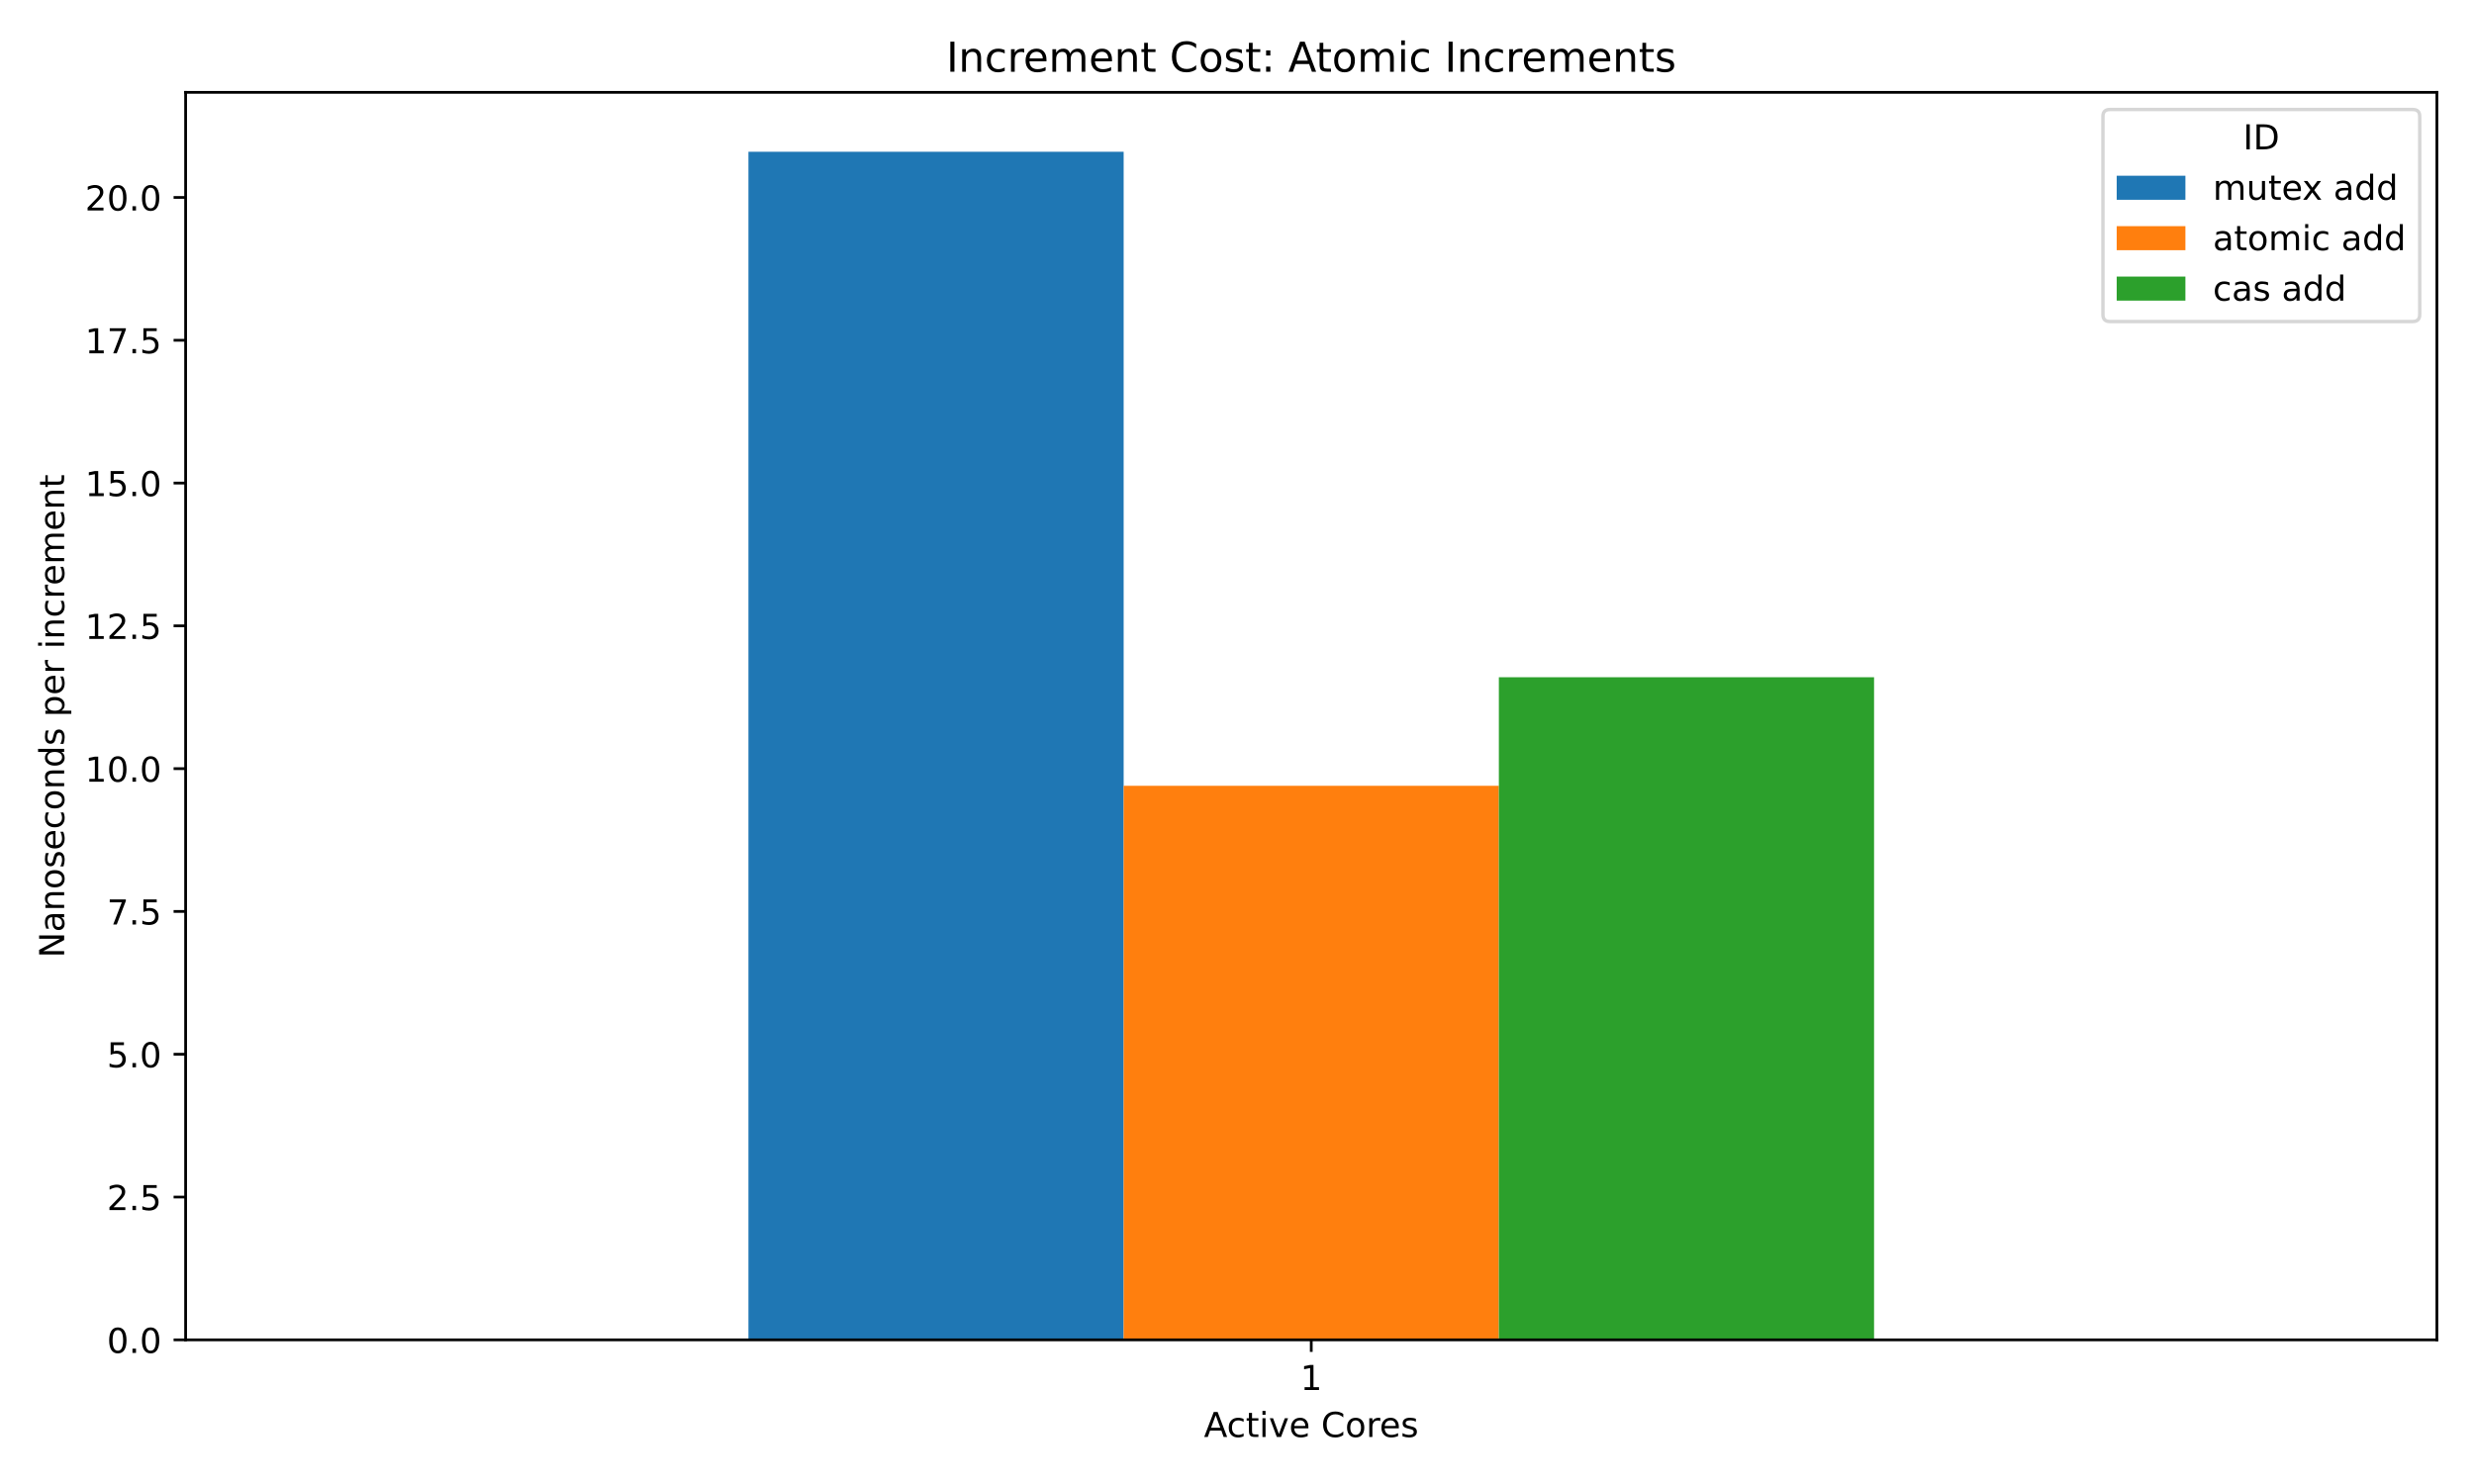
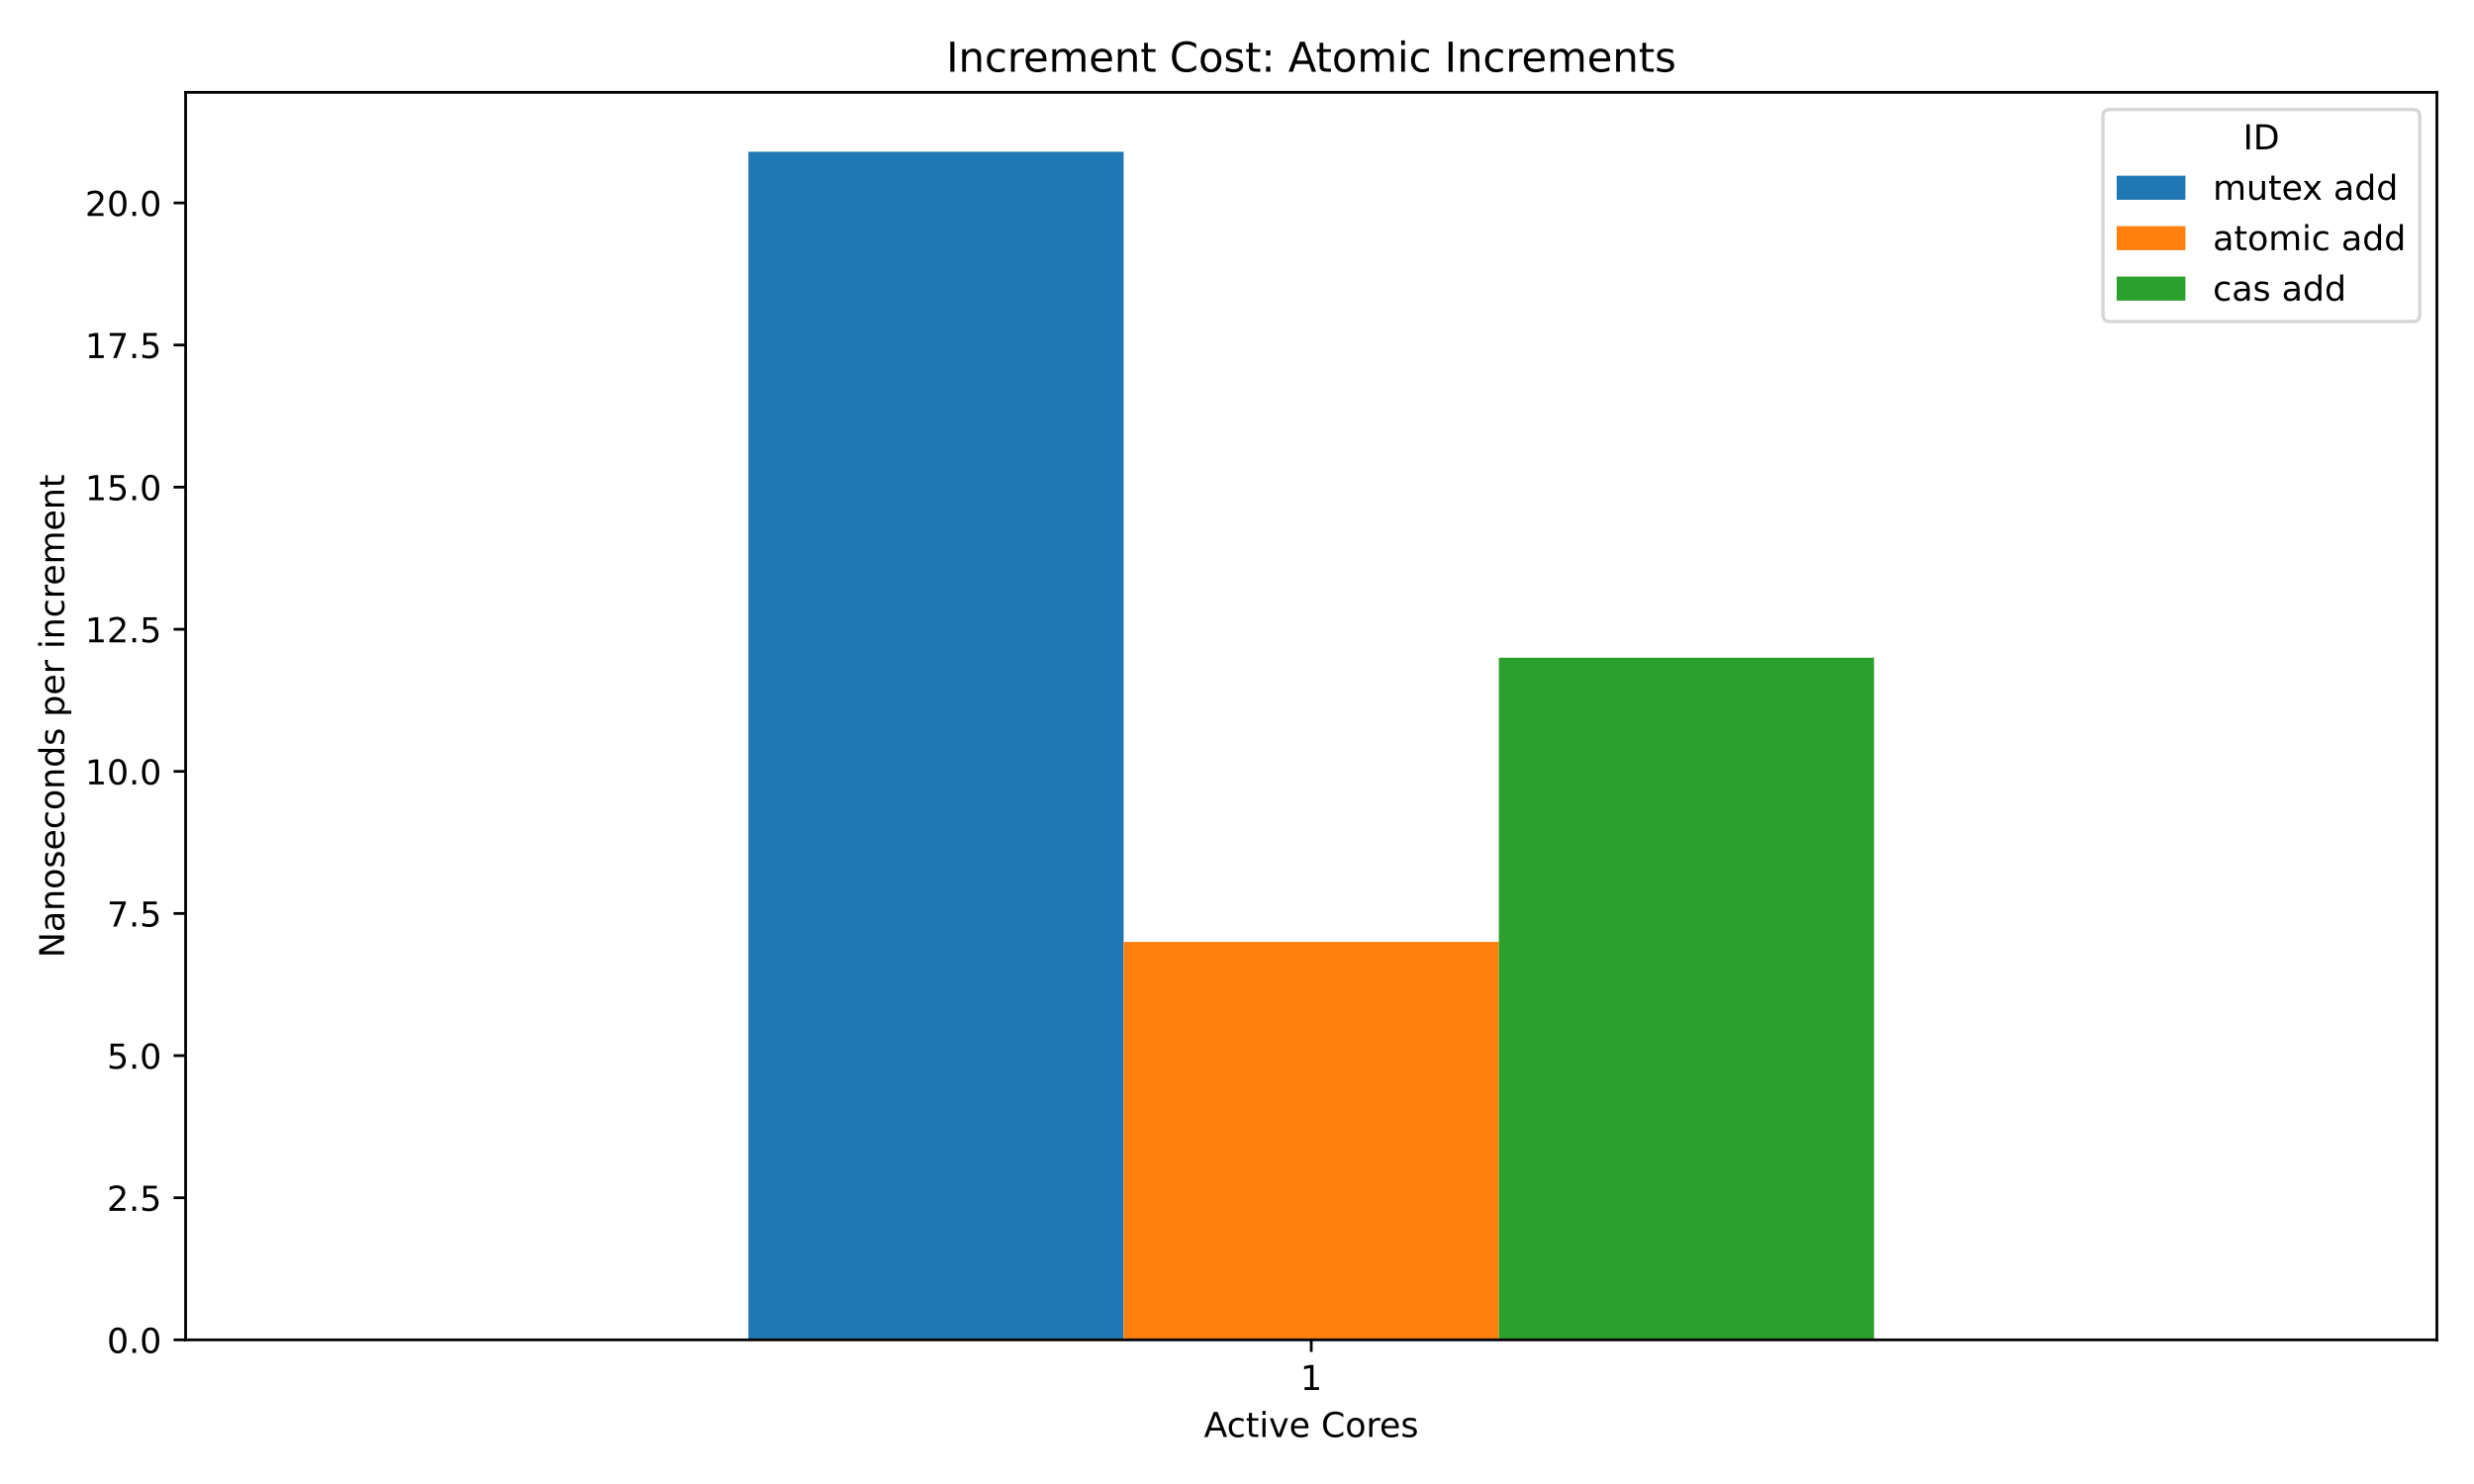
<svg xmlns="http://www.w3.org/2000/svg" xmlns:xlink="http://www.w3.org/1999/xlink" height="432pt" version="1.1" viewBox="0 0 720 432" width="720pt">
  <defs>
    <style type="text/css">
*{stroke-linecap:butt;stroke-linejoin:round;}
  </style>
  </defs>
  <g id="figure_1">
    <g id="patch_1">
      <path d="M 0 432  L 720 432  L 720 0  L 0 0  z " style="fill:#ffffff;" />
    </g>
    <g id="axes_1">
      <g id="patch_2">
        <path d="M 54.02 390.04  L 709.2 390.04  L 709.2 26.88  L 54.02 26.88  z " style="fill:#ffffff;" />
      </g>
      <g id="patch_3">
        <path clip-path="url(#pf8bfffae62)" d="M 217.815 390.04  L 327.012 390.04  L 327.012 44.173  L 217.815 44.173  z " style="fill:#1f77b4;" />
      </g>
      <g id="patch_4">
-         <path clip-path="url(#pf8bfffae62)" d="M 327.012 390.04  L 436.208 390.04  L 436.208 228.746  L 327.012 228.746  z " style="fill:#ff7f0e;" />
+         <path clip-path="url(#pf8bfffae62)" d="M 327.012 390.04  L 436.208 390.04  L 436.208 274.199  L 327.012 274.199  z " style="fill:#ff7f0e;" />
      </g>
      <g id="patch_5">
-         <path clip-path="url(#pf8bfffae62)" d="M 436.208 390.04  L 545.405 390.04  L 545.405 197.153  L 436.208 197.153  z " style="fill:#2ca02c;" />
+         <path clip-path="url(#pf8bfffae62)" d="M 436.208 390.04  L 545.405 390.04  L 545.405 191.456  L 436.208 191.456  z " style="fill:#2ca02c;" />
      </g>
      <g id="matplotlib.axis_1">
        <g id="xtick_1">
          <g id="line2d_1">
            <defs>
              <path d="M 0 0  L 0 3.5  " id="mfc518bbc66" style="stroke:#000000;stroke-width:0.8;" />
            </defs>
            <g>
              <use style="stroke:#000000;stroke-width:0.8;" x="381.61" xlink:href="#mfc518bbc66" y="390.04" />
            </g>
          </g>
          <g id="text_1">
            <defs>
              <path d="M 12.406 8.297  L 28.516 8.297  L 28.516 63.922  L 10.984 60.406  L 10.984 69.391  L 28.422 72.906  L 38.281 72.906  L 38.281 8.297  L 54.391 8.297  L 54.391 0  L 12.406 0  z " id="DejaVuSans-49" />
            </defs>
            <g transform="translate(378.4287 404.6384)scale(0.1 -0.1)">
              <use xlink:href="#DejaVuSans-49" />
            </g>
          </g>
        </g>
        <g id="text_2">
          <defs>
            <path d="M 34.188 63.188  L 20.797 26.906  L 47.609 26.906  z M 28.609 72.906  L 39.797 72.906  L 67.578 0  L 57.328 0  L 50.688 18.703  L 17.828 18.703  L 11.188 0  L 0.781 0  z " id="DejaVuSans-65" />
            <path d="M 48.781 52.594  L 48.781 44.188  Q 44.969 46.297 41.141 47.344  Q 37.312 48.391 33.406 48.391  Q 24.656 48.391 19.812 42.844  Q 14.984 37.312 14.984 27.297  Q 14.984 17.281 19.812 11.734  Q 24.656 6.203 33.406 6.203  Q 37.312 6.203 41.141 7.25  Q 44.969 8.297 48.781 10.406  L 48.781 2.094  Q 45.016 0.344 40.984 -0.531  Q 36.969 -1.422 32.422 -1.422  Q 20.062 -1.422 12.781 6.344  Q 5.516 14.109 5.516 27.297  Q 5.516 40.672 12.859 48.328  Q 20.219 56 33.016 56  Q 37.156 56 41.109 55.141  Q 45.062 54.297 48.781 52.594  z " id="DejaVuSans-99" />
            <path d="M 18.312 70.219  L 18.312 54.688  L 36.812 54.688  L 36.812 47.703  L 18.312 47.703  L 18.312 18.016  Q 18.312 11.328 20.141 9.422  Q 21.969 7.516 27.594 7.516  L 36.812 7.516  L 36.812 0  L 27.594 0  Q 17.188 0 13.234 3.875  Q 9.281 7.766 9.281 18.016  L 9.281 47.703  L 2.688 47.703  L 2.688 54.688  L 9.281 54.688  L 9.281 70.219  z " id="DejaVuSans-116" />
            <path d="M 9.422 54.688  L 18.406 54.688  L 18.406 0  L 9.422 0  z M 9.422 75.984  L 18.406 75.984  L 18.406 64.594  L 9.422 64.594  z " id="DejaVuSans-105" />
            <path d="M 2.984 54.688  L 12.5 54.688  L 29.594 8.797  L 46.688 54.688  L 56.203 54.688  L 35.688 0  L 23.484 0  z " id="DejaVuSans-118" />
            <path d="M 56.203 29.594  L 56.203 25.203  L 14.891 25.203  Q 15.484 15.922 20.484 11.062  Q 25.484 6.203 34.422 6.203  Q 39.594 6.203 44.453 7.469  Q 49.312 8.734 54.109 11.281  L 54.109 2.781  Q 49.266 0.734 44.188 -0.344  Q 39.109 -1.422 33.891 -1.422  Q 20.797 -1.422 13.156 6.188  Q 5.516 13.812 5.516 26.812  Q 5.516 40.234 12.766 48.109  Q 20.016 56 32.328 56  Q 43.359 56 49.781 48.891  Q 56.203 41.797 56.203 29.594  z M 47.219 32.234  Q 47.125 39.594 43.094 43.984  Q 39.062 48.391 32.422 48.391  Q 24.906 48.391 20.391 44.141  Q 15.875 39.891 15.188 32.172  z " id="DejaVuSans-101" />
            <path id="DejaVuSans-32" />
            <path d="M 64.406 67.281  L 64.406 56.891  Q 59.422 61.531 53.781 63.812  Q 48.141 66.109 41.797 66.109  Q 29.297 66.109 22.656 58.469  Q 16.016 50.828 16.016 36.375  Q 16.016 21.969 22.656 14.328  Q 29.297 6.688 41.797 6.688  Q 48.141 6.688 53.781 8.984  Q 59.422 11.281 64.406 15.922  L 64.406 5.609  Q 59.234 2.094 53.438 0.328  Q 47.656 -1.422 41.219 -1.422  Q 24.656 -1.422 15.125 8.703  Q 5.609 18.844 5.609 36.375  Q 5.609 53.953 15.125 64.078  Q 24.656 74.219 41.219 74.219  Q 47.75 74.219 53.531 72.484  Q 59.328 70.75 64.406 67.281  z " id="DejaVuSans-67" />
            <path d="M 30.609 48.391  Q 23.391 48.391 19.188 42.75  Q 14.984 37.109 14.984 27.297  Q 14.984 17.484 19.156 11.844  Q 23.344 6.203 30.609 6.203  Q 37.797 6.203 41.984 11.859  Q 46.188 17.531 46.188 27.297  Q 46.188 37.016 41.984 42.703  Q 37.797 48.391 30.609 48.391  z M 30.609 56  Q 42.328 56 49.016 48.375  Q 55.719 40.766 55.719 27.297  Q 55.719 13.875 49.016 6.219  Q 42.328 -1.422 30.609 -1.422  Q 18.844 -1.422 12.172 6.219  Q 5.516 13.875 5.516 27.297  Q 5.516 40.766 12.172 48.375  Q 18.844 56 30.609 56  z " id="DejaVuSans-111" />
            <path d="M 41.109 46.297  Q 39.594 47.172 37.812 47.578  Q 36.031 48 33.891 48  Q 26.266 48 22.188 43.047  Q 18.109 38.094 18.109 28.812  L 18.109 0  L 9.078 0  L 9.078 54.688  L 18.109 54.688  L 18.109 46.188  Q 20.953 51.172 25.484 53.578  Q 30.031 56 36.531 56  Q 37.453 56 38.578 55.875  Q 39.703 55.766 41.062 55.516  z " id="DejaVuSans-114" />
            <path d="M 44.281 53.078  L 44.281 44.578  Q 40.484 46.531 36.375 47.5  Q 32.281 48.484 27.875 48.484  Q 21.188 48.484 17.844 46.438  Q 14.5 44.391 14.5 40.281  Q 14.5 37.156 16.891 35.375  Q 19.281 33.594 26.516 31.984  L 29.594 31.297  Q 39.156 29.25 43.188 25.516  Q 47.219 21.781 47.219 15.094  Q 47.219 7.469 41.188 3.016  Q 35.156 -1.422 24.609 -1.422  Q 20.219 -1.422 15.453 -0.562  Q 10.688 0.297 5.422 2  L 5.422 11.281  Q 10.406 8.688 15.234 7.391  Q 20.062 6.109 24.812 6.109  Q 31.156 6.109 34.562 8.281  Q 37.984 10.453 37.984 14.406  Q 37.984 18.062 35.516 20.016  Q 33.062 21.969 24.703 23.781  L 21.578 24.516  Q 13.234 26.266 9.516 29.906  Q 5.812 33.547 5.812 39.891  Q 5.812 47.609 11.281 51.797  Q 16.75 56 26.812 56  Q 31.781 56 36.172 55.266  Q 40.578 54.547 44.281 53.078  z " id="DejaVuSans-115" />
          </defs>
          <g transform="translate(350.3788 418.3166)scale(0.1 -0.1)">
            <use xlink:href="#DejaVuSans-65" />
            <use x="66.658" xlink:href="#DejaVuSans-99" />
            <use x="121.639" xlink:href="#DejaVuSans-116" />
            <use x="160.848" xlink:href="#DejaVuSans-105" />
            <use x="188.631" xlink:href="#DejaVuSans-118" />
            <use x="247.811" xlink:href="#DejaVuSans-101" />
            <use x="309.334" xlink:href="#DejaVuSans-32" />
            <use x="341.121" xlink:href="#DejaVuSans-67" />
            <use x="410.945" xlink:href="#DejaVuSans-111" />
            <use x="472.127" xlink:href="#DejaVuSans-114" />
            <use x="510.99" xlink:href="#DejaVuSans-101" />
            <use x="572.514" xlink:href="#DejaVuSans-115" />
          </g>
        </g>
      </g>
      <g id="matplotlib.axis_2">
        <g id="ytick_1">
          <g id="line2d_2">
            <defs>
              <path d="M 0 0  L -3.5 0  " id="m3a24eacd0e" style="stroke:#000000;stroke-width:0.8;" />
            </defs>
            <g>
              <use style="stroke:#000000;stroke-width:0.8;" x="54.02" xlink:href="#m3a24eacd0e" y="390.04" />
            </g>
          </g>
          <g id="text_3">
            <defs>
              <path d="M 31.781 66.406  Q 24.172 66.406 20.328 58.906  Q 16.5 51.422 16.5 36.375  Q 16.5 21.391 20.328 13.891  Q 24.172 6.391 31.781 6.391  Q 39.453 6.391 43.281 13.891  Q 47.125 21.391 47.125 36.375  Q 47.125 51.422 43.281 58.906  Q 39.453 66.406 31.781 66.406  z M 31.781 74.219  Q 44.047 74.219 50.516 64.516  Q 56.984 54.828 56.984 36.375  Q 56.984 17.969 50.516 8.266  Q 44.047 -1.422 31.781 -1.422  Q 19.531 -1.422 13.062 8.266  Q 6.594 17.969 6.594 36.375  Q 6.594 54.828 13.062 64.516  Q 19.531 74.219 31.781 74.219  z " id="DejaVuSans-48" />
              <path d="M 10.688 12.406  L 21 12.406  L 21 0  L 10.688 0  z " id="DejaVuSans-46" />
            </defs>
            <g transform="translate(31.11688 393.8392)scale(0.1 -0.1)">
              <use xlink:href="#DejaVuSans-48" />
              <use x="63.623" xlink:href="#DejaVuSans-46" />
              <use x="95.41" xlink:href="#DejaVuSans-48" />
            </g>
          </g>
        </g>
        <g id="ytick_2">
          <g id="line2d_3">
            <g>
-               <use style="stroke:#000000;stroke-width:0.8;" x="54.02" xlink:href="#m3a24eacd0e" y="348.469" />
+               <use style="stroke:#000000;stroke-width:0.8;" x="54.02" xlink:href="#m3a24eacd0e" y="348.668" />
            </g>
          </g>
          <g id="text_4">
            <defs>
              <path d="M 19.188 8.297  L 53.609 8.297  L 53.609 0  L 7.328 0  L 7.328 8.297  Q 12.938 14.109 22.625 23.891  Q 32.328 33.688 34.812 36.531  Q 39.547 41.844 41.422 45.531  Q 43.312 49.219 43.312 52.781  Q 43.312 58.594 39.234 62.25  Q 35.156 65.922 28.609 65.922  Q 23.969 65.922 18.812 64.312  Q 13.672 62.703 7.812 59.422  L 7.812 69.391  Q 13.766 71.781 18.938 73  Q 24.125 74.219 28.422 74.219  Q 39.75 74.219 46.484 68.547  Q 53.219 62.891 53.219 53.422  Q 53.219 48.922 51.531 44.891  Q 49.859 40.875 45.406 35.406  Q 44.188 33.984 37.641 27.219  Q 31.109 20.453 19.188 8.297  z " id="DejaVuSans-50" />
              <path d="M 10.797 72.906  L 49.516 72.906  L 49.516 64.594  L 19.828 64.594  L 19.828 46.734  Q 21.969 47.469 24.109 47.828  Q 26.266 48.188 28.422 48.188  Q 40.625 48.188 47.75 41.5  Q 54.891 34.812 54.891 23.391  Q 54.891 11.625 47.562 5.094  Q 40.234 -1.422 26.906 -1.422  Q 22.312 -1.422 17.547 -0.641  Q 12.797 0.141 7.719 1.703  L 7.719 11.625  Q 12.109 9.234 16.797 8.062  Q 21.484 6.891 26.703 6.891  Q 35.156 6.891 40.078 11.328  Q 45.016 15.766 45.016 23.391  Q 45.016 31 40.078 35.438  Q 35.156 39.891 26.703 39.891  Q 22.75 39.891 18.812 39.016  Q 14.891 38.141 10.797 36.281  z " id="DejaVuSans-53" />
            </defs>
-             <g transform="translate(31.11688 352.2687)scale(0.1 -0.1)">
+             <g transform="translate(31.11688 352.4676)scale(0.1 -0.1)">
              <use xlink:href="#DejaVuSans-50" />
              <use x="63.623" xlink:href="#DejaVuSans-46" />
              <use x="95.41" xlink:href="#DejaVuSans-53" />
            </g>
          </g>
        </g>
        <g id="ytick_3">
          <g id="line2d_4">
            <g>
-               <use style="stroke:#000000;stroke-width:0.8;" x="54.02" xlink:href="#m3a24eacd0e" y="306.899" />
+               <use style="stroke:#000000;stroke-width:0.8;" x="54.02" xlink:href="#m3a24eacd0e" y="307.297" />
            </g>
          </g>
          <g id="text_5">
-             <g transform="translate(31.11688 310.6982)scale(0.1 -0.1)">
+             <g transform="translate(31.11688 311.096)scale(0.1 -0.1)">
              <use xlink:href="#DejaVuSans-53" />
              <use x="63.623" xlink:href="#DejaVuSans-46" />
              <use x="95.41" xlink:href="#DejaVuSans-48" />
            </g>
          </g>
        </g>
        <g id="ytick_4">
          <g id="line2d_5">
            <g>
-               <use style="stroke:#000000;stroke-width:0.8;" x="54.02" xlink:href="#m3a24eacd0e" y="265.328" />
+               <use style="stroke:#000000;stroke-width:0.8;" x="54.02" xlink:href="#m3a24eacd0e" y="265.925" />
            </g>
          </g>
          <g id="text_6">
            <defs>
              <path d="M 8.203 72.906  L 55.078 72.906  L 55.078 68.703  L 28.609 0  L 18.312 0  L 43.219 64.594  L 8.203 64.594  z " id="DejaVuSans-55" />
            </defs>
-             <g transform="translate(31.11688 269.1277)scale(0.1 -0.1)">
+             <g transform="translate(31.11688 269.7244)scale(0.1 -0.1)">
              <use xlink:href="#DejaVuSans-55" />
              <use x="63.623" xlink:href="#DejaVuSans-46" />
              <use x="95.41" xlink:href="#DejaVuSans-53" />
            </g>
          </g>
        </g>
        <g id="ytick_5">
          <g id="line2d_6">
            <g>
-               <use style="stroke:#000000;stroke-width:0.8;" x="54.02" xlink:href="#m3a24eacd0e" y="223.758" />
+               <use style="stroke:#000000;stroke-width:0.8;" x="54.02" xlink:href="#m3a24eacd0e" y="224.554" />
            </g>
          </g>
          <g id="text_7">
-             <g transform="translate(24.75437 227.5572)scale(0.1 -0.1)">
+             <g transform="translate(24.75437 228.3528)scale(0.1 -0.1)">
              <use xlink:href="#DejaVuSans-49" />
              <use x="63.623" xlink:href="#DejaVuSans-48" />
              <use x="127.246" xlink:href="#DejaVuSans-46" />
              <use x="159.033" xlink:href="#DejaVuSans-48" />
            </g>
          </g>
        </g>
        <g id="ytick_6">
          <g id="line2d_7">
            <g>
-               <use style="stroke:#000000;stroke-width:0.8;" x="54.02" xlink:href="#m3a24eacd0e" y="182.187" />
+               <use style="stroke:#000000;stroke-width:0.8;" x="54.02" xlink:href="#m3a24eacd0e" y="183.182" />
            </g>
          </g>
          <g id="text_8">
-             <g transform="translate(24.75437 185.9867)scale(0.1 -0.1)">
+             <g transform="translate(24.75437 186.9812)scale(0.1 -0.1)">
              <use xlink:href="#DejaVuSans-49" />
              <use x="63.623" xlink:href="#DejaVuSans-50" />
              <use x="127.246" xlink:href="#DejaVuSans-46" />
              <use x="159.033" xlink:href="#DejaVuSans-53" />
            </g>
          </g>
        </g>
        <g id="ytick_7">
          <g id="line2d_8">
            <g>
-               <use style="stroke:#000000;stroke-width:0.8;" x="54.02" xlink:href="#m3a24eacd0e" y="140.617" />
+               <use style="stroke:#000000;stroke-width:0.8;" x="54.02" xlink:href="#m3a24eacd0e" y="141.81" />
            </g>
          </g>
          <g id="text_9">
-             <g transform="translate(24.75437 144.4161)scale(0.1 -0.1)">
+             <g transform="translate(24.75437 145.6096)scale(0.1 -0.1)">
              <use xlink:href="#DejaVuSans-49" />
              <use x="63.623" xlink:href="#DejaVuSans-53" />
              <use x="127.246" xlink:href="#DejaVuSans-46" />
              <use x="159.033" xlink:href="#DejaVuSans-48" />
            </g>
          </g>
        </g>
        <g id="ytick_8">
          <g id="line2d_9">
            <g>
-               <use style="stroke:#000000;stroke-width:0.8;" x="54.02" xlink:href="#m3a24eacd0e" y="99.046" />
+               <use style="stroke:#000000;stroke-width:0.8;" x="54.02" xlink:href="#m3a24eacd0e" y="100.439" />
            </g>
          </g>
          <g id="text_10">
-             <g transform="translate(24.75437 102.8456)scale(0.1 -0.1)">
+             <g transform="translate(24.75437 104.2379)scale(0.1 -0.1)">
              <use xlink:href="#DejaVuSans-49" />
              <use x="63.623" xlink:href="#DejaVuSans-55" />
              <use x="127.246" xlink:href="#DejaVuSans-46" />
              <use x="159.033" xlink:href="#DejaVuSans-53" />
            </g>
          </g>
        </g>
        <g id="ytick_9">
          <g id="line2d_10">
            <g>
-               <use style="stroke:#000000;stroke-width:0.8;" x="54.02" xlink:href="#m3a24eacd0e" y="57.476" />
+               <use style="stroke:#000000;stroke-width:0.8;" x="54.02" xlink:href="#m3a24eacd0e" y="59.067" />
            </g>
          </g>
          <g id="text_11">
-             <g transform="translate(24.75437 61.27512)scale(0.1 -0.1)">
+             <g transform="translate(24.75437 62.86633)scale(0.1 -0.1)">
              <use xlink:href="#DejaVuSans-50" />
              <use x="63.623" xlink:href="#DejaVuSans-48" />
              <use x="127.246" xlink:href="#DejaVuSans-46" />
              <use x="159.033" xlink:href="#DejaVuSans-48" />
            </g>
          </g>
        </g>
        <g id="text_12">
          <defs>
            <path d="M 9.812 72.906  L 23.094 72.906  L 55.422 11.922  L 55.422 72.906  L 64.984 72.906  L 64.984 0  L 51.703 0  L 19.391 60.984  L 19.391 0  L 9.812 0  z " id="DejaVuSans-78" />
            <path d="M 34.281 27.484  Q 23.391 27.484 19.188 25  Q 14.984 22.516 14.984 16.5  Q 14.984 11.719 18.141 8.906  Q 21.297 6.109 26.703 6.109  Q 34.188 6.109 38.703 11.406  Q 43.219 16.703 43.219 25.484  L 43.219 27.484  z M 52.203 31.203  L 52.203 0  L 43.219 0  L 43.219 8.297  Q 40.141 3.328 35.547 0.953  Q 30.953 -1.422 24.312 -1.422  Q 15.922 -1.422 10.953 3.297  Q 6 8.016 6 15.922  Q 6 25.141 12.172 29.828  Q 18.359 34.516 30.609 34.516  L 43.219 34.516  L 43.219 35.406  Q 43.219 41.609 39.141 45  Q 35.062 48.391 27.688 48.391  Q 23 48.391 18.547 47.266  Q 14.109 46.141 10.016 43.891  L 10.016 52.203  Q 14.938 54.109 19.578 55.047  Q 24.219 56 28.609 56  Q 40.484 56 46.344 49.844  Q 52.203 43.703 52.203 31.203  z " id="DejaVuSans-97" />
            <path d="M 54.891 33.016  L 54.891 0  L 45.906 0  L 45.906 32.719  Q 45.906 40.484 42.875 44.328  Q 39.844 48.188 33.797 48.188  Q 26.516 48.188 22.312 43.547  Q 18.109 38.922 18.109 30.906  L 18.109 0  L 9.078 0  L 9.078 54.688  L 18.109 54.688  L 18.109 46.188  Q 21.344 51.125 25.703 53.562  Q 30.078 56 35.797 56  Q 45.219 56 50.047 50.172  Q 54.891 44.344 54.891 33.016  z " id="DejaVuSans-110" />
            <path d="M 45.406 46.391  L 45.406 75.984  L 54.391 75.984  L 54.391 0  L 45.406 0  L 45.406 8.203  Q 42.578 3.328 38.25 0.953  Q 33.938 -1.422 27.875 -1.422  Q 17.969 -1.422 11.734 6.484  Q 5.516 14.406 5.516 27.297  Q 5.516 40.188 11.734 48.094  Q 17.969 56 27.875 56  Q 33.938 56 38.25 53.625  Q 42.578 51.266 45.406 46.391  z M 14.797 27.297  Q 14.797 17.391 18.875 11.75  Q 22.953 6.109 30.078 6.109  Q 37.203 6.109 41.297 11.75  Q 45.406 17.391 45.406 27.297  Q 45.406 37.203 41.297 42.844  Q 37.203 48.484 30.078 48.484  Q 22.953 48.484 18.875 42.844  Q 14.797 37.203 14.797 27.297  z " id="DejaVuSans-100" />
            <path d="M 18.109 8.203  L 18.109 -20.797  L 9.078 -20.797  L 9.078 54.688  L 18.109 54.688  L 18.109 46.391  Q 20.953 51.266 25.266 53.625  Q 29.594 56 35.594 56  Q 45.562 56 51.781 48.094  Q 58.016 40.188 58.016 27.297  Q 58.016 14.406 51.781 6.484  Q 45.562 -1.422 35.594 -1.422  Q 29.594 -1.422 25.266 0.953  Q 20.953 3.328 18.109 8.203  z M 48.688 27.297  Q 48.688 37.203 44.609 42.844  Q 40.531 48.484 33.406 48.484  Q 26.266 48.484 22.188 42.844  Q 18.109 37.203 18.109 27.297  Q 18.109 17.391 22.188 11.75  Q 26.266 6.109 33.406 6.109  Q 40.531 6.109 44.609 11.75  Q 48.688 17.391 48.688 27.297  z " id="DejaVuSans-112" />
            <path d="M 52 44.188  Q 55.375 50.25 60.062 53.125  Q 64.75 56 71.094 56  Q 79.641 56 84.281 50.016  Q 88.922 44.047 88.922 33.016  L 88.922 0  L 79.891 0  L 79.891 32.719  Q 79.891 40.578 77.094 44.375  Q 74.312 48.188 68.609 48.188  Q 61.625 48.188 57.562 43.547  Q 53.516 38.922 53.516 30.906  L 53.516 0  L 44.484 0  L 44.484 32.719  Q 44.484 40.625 41.703 44.406  Q 38.922 48.188 33.109 48.188  Q 26.219 48.188 22.156 43.531  Q 18.109 38.875 18.109 30.906  L 18.109 0  L 9.078 0  L 9.078 54.688  L 18.109 54.688  L 18.109 46.188  Q 21.188 51.219 25.484 53.609  Q 29.781 56 35.688 56  Q 41.656 56 45.828 52.969  Q 50 49.953 52 44.188  z " id="DejaVuSans-109" />
          </defs>
          <g transform="translate(18.67469 278.817)rotate(-90)scale(0.1 -0.1)">
            <use xlink:href="#DejaVuSans-78" />
            <use x="74.805" xlink:href="#DejaVuSans-97" />
            <use x="136.084" xlink:href="#DejaVuSans-110" />
            <use x="199.463" xlink:href="#DejaVuSans-111" />
            <use x="260.645" xlink:href="#DejaVuSans-115" />
            <use x="312.744" xlink:href="#DejaVuSans-101" />
            <use x="374.268" xlink:href="#DejaVuSans-99" />
            <use x="429.248" xlink:href="#DejaVuSans-111" />
            <use x="490.43" xlink:href="#DejaVuSans-110" />
            <use x="553.809" xlink:href="#DejaVuSans-100" />
            <use x="617.285" xlink:href="#DejaVuSans-115" />
            <use x="669.385" xlink:href="#DejaVuSans-32" />
            <use x="701.172" xlink:href="#DejaVuSans-112" />
            <use x="764.648" xlink:href="#DejaVuSans-101" />
            <use x="826.172" xlink:href="#DejaVuSans-114" />
            <use x="867.285" xlink:href="#DejaVuSans-32" />
            <use x="899.072" xlink:href="#DejaVuSans-105" />
            <use x="926.855" xlink:href="#DejaVuSans-110" />
            <use x="990.234" xlink:href="#DejaVuSans-99" />
            <use x="1045.215" xlink:href="#DejaVuSans-114" />
            <use x="1084.078" xlink:href="#DejaVuSans-101" />
            <use x="1145.602" xlink:href="#DejaVuSans-109" />
            <use x="1243.014" xlink:href="#DejaVuSans-101" />
            <use x="1304.537" xlink:href="#DejaVuSans-110" />
            <use x="1367.916" xlink:href="#DejaVuSans-116" />
          </g>
        </g>
      </g>
      <g id="patch_6">
        <path d="M 54.02 390.04  L 54.02 26.88  " style="fill:none;stroke:#000000;stroke-linecap:square;stroke-linejoin:miter;stroke-width:0.8;" />
      </g>
      <g id="patch_7">
        <path d="M 709.2 390.04  L 709.2 26.88  " style="fill:none;stroke:#000000;stroke-linecap:square;stroke-linejoin:miter;stroke-width:0.8;" />
      </g>
      <g id="patch_8">
        <path d="M 54.02 390.04  L 709.2 390.04  " style="fill:none;stroke:#000000;stroke-linecap:square;stroke-linejoin:miter;stroke-width:0.8;" />
      </g>
      <g id="patch_9">
        <path d="M 54.02 26.88  L 709.2 26.88  " style="fill:none;stroke:#000000;stroke-linecap:square;stroke-linejoin:miter;stroke-width:0.8;" />
      </g>
      <g id="text_13">
        <defs>
          <path d="M 9.812 72.906  L 19.672 72.906  L 19.672 0  L 9.812 0  z " id="DejaVuSans-73" />
          <path d="M 11.719 12.406  L 22.016 12.406  L 22.016 0  L 11.719 0  z M 11.719 51.703  L 22.016 51.703  L 22.016 39.312  L 11.719 39.312  z " id="DejaVuSans-58" />
        </defs>
        <g transform="translate(275.3988 20.88)scale(0.12 -0.12)">
          <use xlink:href="#DejaVuSans-73" />
          <use x="29.492" xlink:href="#DejaVuSans-110" />
          <use x="92.871" xlink:href="#DejaVuSans-99" />
          <use x="147.852" xlink:href="#DejaVuSans-114" />
          <use x="186.715" xlink:href="#DejaVuSans-101" />
          <use x="248.238" xlink:href="#DejaVuSans-109" />
          <use x="345.65" xlink:href="#DejaVuSans-101" />
          <use x="407.174" xlink:href="#DejaVuSans-110" />
          <use x="470.553" xlink:href="#DejaVuSans-116" />
          <use x="509.762" xlink:href="#DejaVuSans-32" />
          <use x="541.549" xlink:href="#DejaVuSans-67" />
          <use x="611.373" xlink:href="#DejaVuSans-111" />
          <use x="672.555" xlink:href="#DejaVuSans-115" />
          <use x="724.654" xlink:href="#DejaVuSans-116" />
          <use x="763.863" xlink:href="#DejaVuSans-58" />
          <use x="797.555" xlink:href="#DejaVuSans-32" />
          <use x="829.342" xlink:href="#DejaVuSans-65" />
          <use x="896" xlink:href="#DejaVuSans-116" />
          <use x="935.209" xlink:href="#DejaVuSans-111" />
          <use x="996.391" xlink:href="#DejaVuSans-109" />
          <use x="1093.803" xlink:href="#DejaVuSans-105" />
          <use x="1121.586" xlink:href="#DejaVuSans-99" />
          <use x="1176.566" xlink:href="#DejaVuSans-32" />
          <use x="1208.354" xlink:href="#DejaVuSans-73" />
          <use x="1237.846" xlink:href="#DejaVuSans-110" />
          <use x="1301.225" xlink:href="#DejaVuSans-99" />
          <use x="1356.205" xlink:href="#DejaVuSans-114" />
          <use x="1395.068" xlink:href="#DejaVuSans-101" />
          <use x="1456.592" xlink:href="#DejaVuSans-109" />
          <use x="1554.004" xlink:href="#DejaVuSans-101" />
          <use x="1615.527" xlink:href="#DejaVuSans-110" />
          <use x="1678.906" xlink:href="#DejaVuSans-116" />
          <use x="1718.115" xlink:href="#DejaVuSans-115" />
        </g>
      </g>
      <g id="legend_1">
        <g id="patch_10">
          <path d="M 614.013 93.593  L 702.2 93.593  Q 704.2 93.593 704.2 91.593  L 704.2 33.88  Q 704.2 31.88 702.2 31.88  L 614.013 31.88  Q 612.013 31.88 612.013 33.88  L 612.013 91.593  Q 612.013 93.593 614.013 93.593  z " style="fill:#ffffff;opacity:0.8;stroke:#cccccc;stroke-linejoin:miter;" />
        </g>
        <g id="text_14">
          <defs>
            <path d="M 19.672 64.797  L 19.672 8.109  L 31.594 8.109  Q 46.688 8.109 53.688 14.938  Q 60.688 21.781 60.688 36.531  Q 60.688 51.172 53.688 57.984  Q 46.688 64.797 31.594 64.797  z M 9.812 72.906  L 30.078 72.906  Q 51.266 72.906 61.172 64.094  Q 71.094 55.281 71.094 36.531  Q 71.094 17.672 61.125 8.828  Q 51.172 0 30.078 0  L 9.812 0  z " id="DejaVuSans-68" />
          </defs>
          <g transform="translate(652.7812 43.47844)scale(0.1 -0.1)">
            <use xlink:href="#DejaVuSans-73" />
            <use x="29.492" xlink:href="#DejaVuSans-68" />
          </g>
        </g>
        <g id="patch_11">
          <path d="M 616.013 58.157  L 636.013 58.157  L 636.013 51.157  L 616.013 51.157  z " style="fill:#1f77b4;" />
        </g>
        <g id="text_15">
          <defs>
            <path d="M 8.5 21.578  L 8.5 54.688  L 17.484 54.688  L 17.484 21.922  Q 17.484 14.156 20.5 10.266  Q 23.531 6.391 29.594 6.391  Q 36.859 6.391 41.078 11.031  Q 45.312 15.672 45.312 23.688  L 45.312 54.688  L 54.297 54.688  L 54.297 0  L 45.312 0  L 45.312 8.406  Q 42.047 3.422 37.719 1  Q 33.406 -1.422 27.688 -1.422  Q 18.266 -1.422 13.375 4.438  Q 8.5 10.297 8.5 21.578  z M 31.109 56  z " id="DejaVuSans-117" />
            <path d="M 54.891 54.688  L 35.109 28.078  L 55.906 0  L 45.312 0  L 29.391 21.484  L 13.484 0  L 2.875 0  L 24.125 28.609  L 4.688 54.688  L 15.281 54.688  L 29.781 35.203  L 44.281 54.688  z " id="DejaVuSans-120" />
          </defs>
          <g transform="translate(644.0125 58.15656)scale(0.1 -0.1)">
            <use xlink:href="#DejaVuSans-109" />
            <use x="97.412" xlink:href="#DejaVuSans-117" />
            <use x="160.791" xlink:href="#DejaVuSans-116" />
            <use x="200" xlink:href="#DejaVuSans-101" />
            <use x="259.773" xlink:href="#DejaVuSans-120" />
            <use x="318.953" xlink:href="#DejaVuSans-32" />
            <use x="350.74" xlink:href="#DejaVuSans-97" />
            <use x="412.02" xlink:href="#DejaVuSans-100" />
            <use x="475.496" xlink:href="#DejaVuSans-100" />
          </g>
        </g>
        <g id="patch_12">
          <path d="M 616.013 72.835  L 636.013 72.835  L 636.013 65.835  L 616.013 65.835  z " style="fill:#ff7f0e;" />
        </g>
        <g id="text_16">
          <g transform="translate(644.0125 72.83469)scale(0.1 -0.1)">
            <use xlink:href="#DejaVuSans-97" />
            <use x="61.279" xlink:href="#DejaVuSans-116" />
            <use x="100.488" xlink:href="#DejaVuSans-111" />
            <use x="161.67" xlink:href="#DejaVuSans-109" />
            <use x="259.082" xlink:href="#DejaVuSans-105" />
            <use x="286.865" xlink:href="#DejaVuSans-99" />
            <use x="341.846" xlink:href="#DejaVuSans-32" />
            <use x="373.633" xlink:href="#DejaVuSans-97" />
            <use x="434.912" xlink:href="#DejaVuSans-100" />
            <use x="498.389" xlink:href="#DejaVuSans-100" />
          </g>
        </g>
        <g id="patch_13">
          <path d="M 616.013 87.513  L 636.013 87.513  L 636.013 80.513  L 616.013 80.513  z " style="fill:#2ca02c;" />
        </g>
        <g id="text_17">
          <g transform="translate(644.0125 87.51281)scale(0.1 -0.1)">
            <use xlink:href="#DejaVuSans-99" />
            <use x="54.98" xlink:href="#DejaVuSans-97" />
            <use x="116.26" xlink:href="#DejaVuSans-115" />
            <use x="168.359" xlink:href="#DejaVuSans-32" />
            <use x="200.146" xlink:href="#DejaVuSans-97" />
            <use x="261.426" xlink:href="#DejaVuSans-100" />
            <use x="324.902" xlink:href="#DejaVuSans-100" />
          </g>
        </g>
      </g>
    </g>
  </g>
  <defs>
    <clipPath id="pf8bfffae62">
      <rect height="363.16" width="655.18" x="54.02" y="26.88" />
    </clipPath>
  </defs>
</svg>
